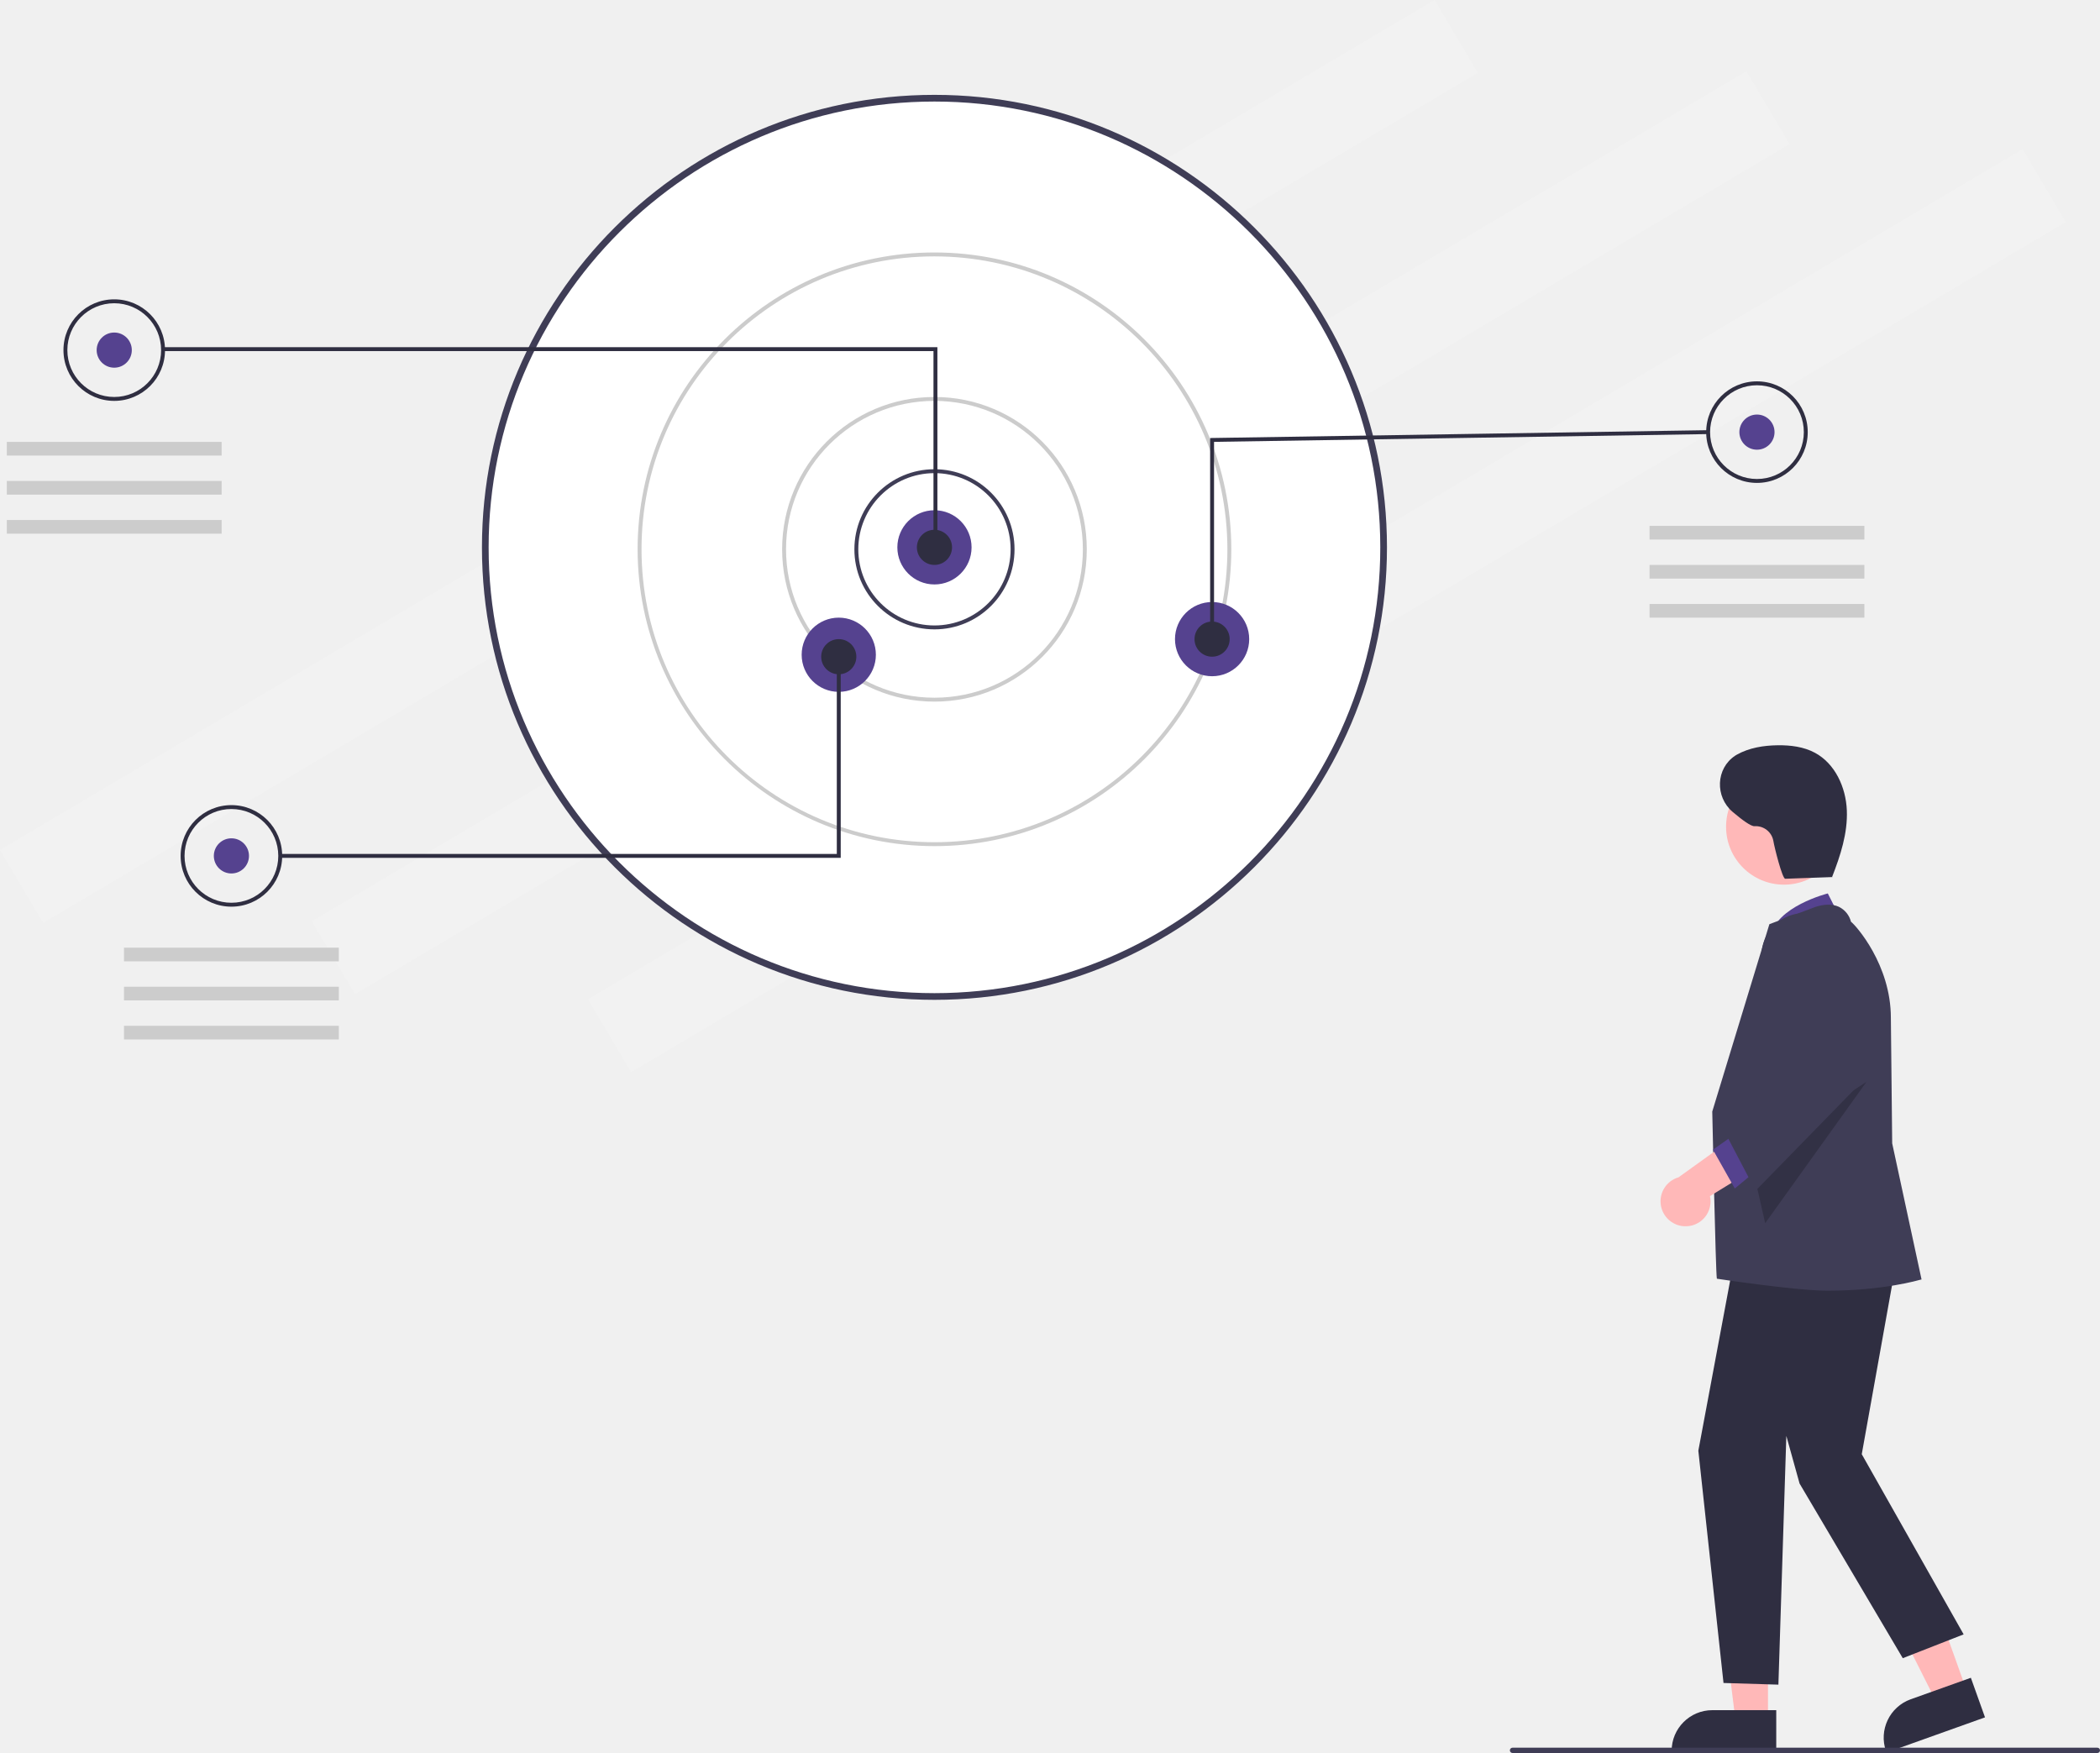
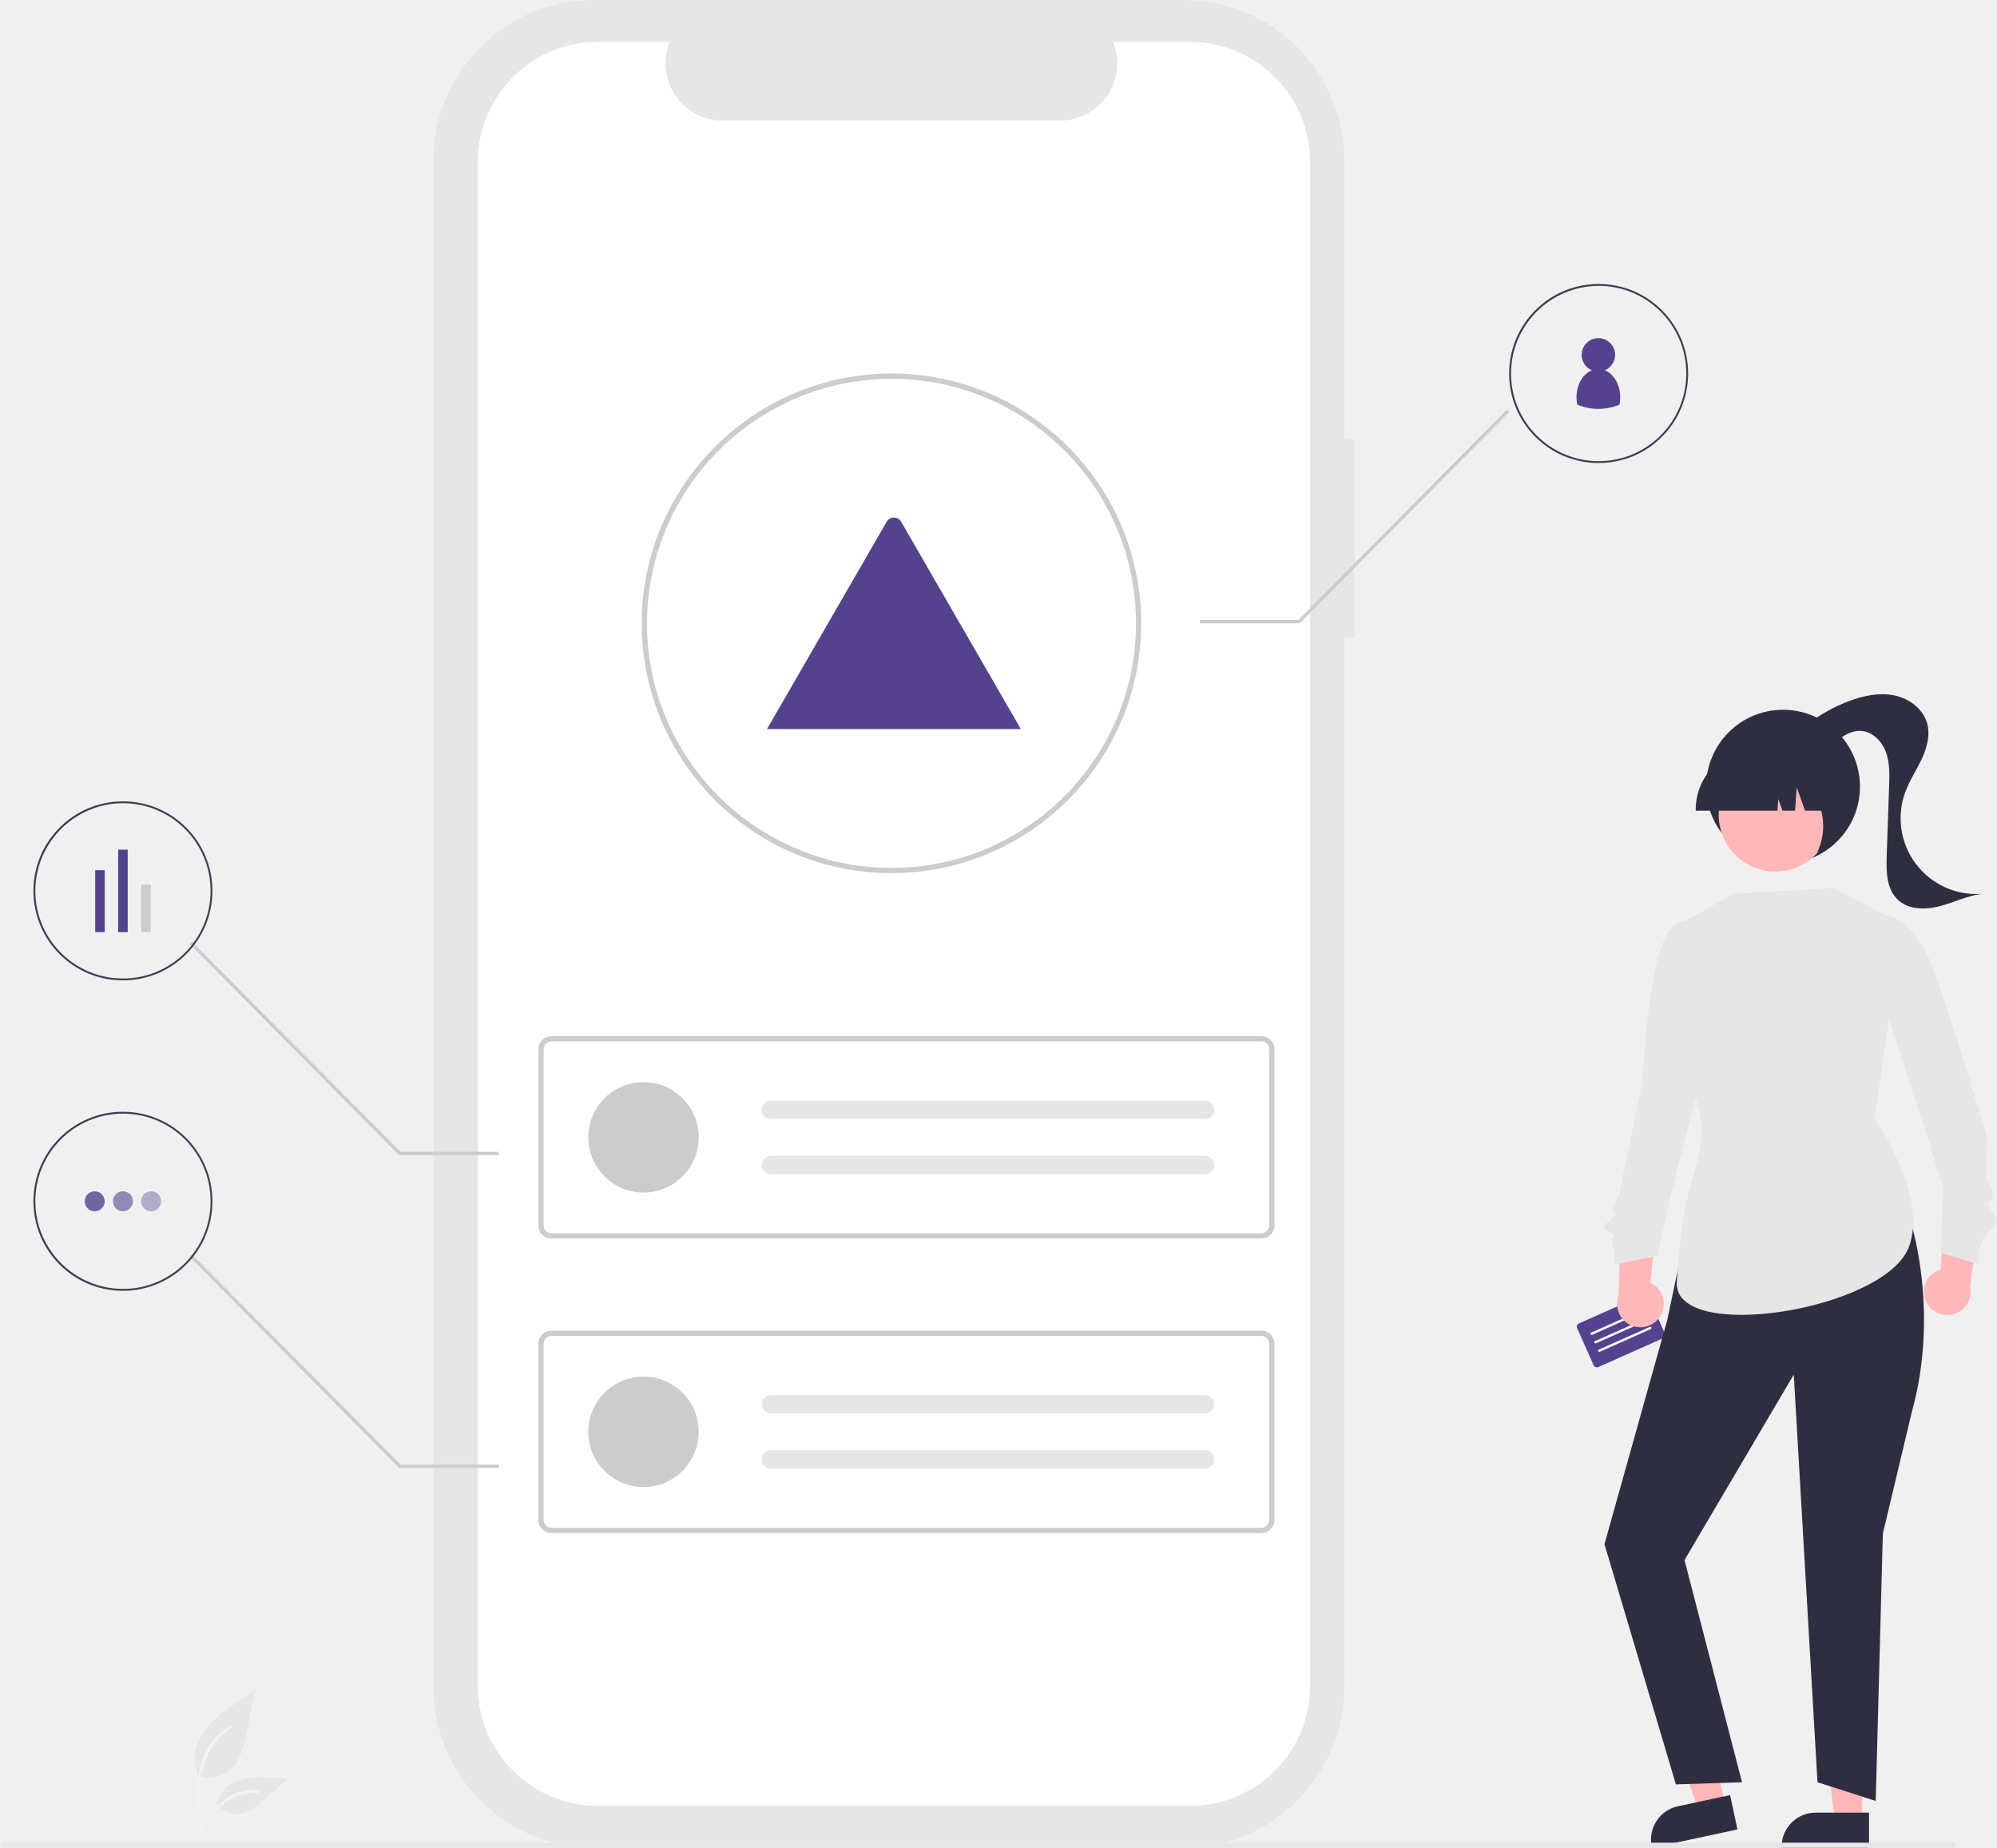
- <svg xmlns="http://www.w3.org/2000/svg" data-name="Layer 1" width="793.563" height="662.464" viewBox="0 0 793.563 662.464">
-   <rect x="167.355" y="277.158" width="630.166" height="31.983" transform="translate(-285.266 168.1218) rotate(-30.64932)" fill="#f2f2f2" />
-   <rect x="285.186" y="304.091" width="630.166" height="31.983" transform="translate(-282.5352 231.9526) rotate(-30.64932)" fill="#f2f2f2" />
-   <rect x="389.551" y="333.549" width="630.166" height="31.983" transform="translate(-282.9729 289.2711) rotate(-30.64932)" fill="#f2f2f2" />
-   <circle cx="353.12" cy="206.844" r="169.736" fill="#fff" />
-   <path d="M385.341,325.612c0-94.289,76.709-170.998,170.998-170.998s170.998,76.71,170.998,170.998S650.628,496.61,556.339,496.61,385.341,419.9,385.341,325.612Zm2.525,0c0,92.896,75.577,168.473,168.473,168.473s168.473-75.577,168.473-168.473S649.235,157.139,556.339,157.139,387.866,232.716,387.866,325.612Z" transform="translate(-203.2186 -118.7682)" fill="#3f3d56" />
-   <path d="M526.082,326.35v0A30.257,30.257,0,1,1,556.339,356.607,30.257,30.257,0,0,1,526.082,326.35Zm30.257-28.781a28.814,28.814,0,0,0-28.781,28.781v0a28.781,28.781,0,1,0,28.781-28.781Z" transform="translate(-203.2186 -118.7682)" fill="#3f3d56" style="isolation:isolate" />
-   <path d="M498.776,326.35v0a57.563,57.563,0,1,1,57.563,57.563A57.563,57.563,0,0,1,498.776,326.35Zm57.563-56.087a56.087,56.087,0,1,0,56.087,56.087,56.15,56.15,0,0,0-56.087-56.087Z" transform="translate(-203.2186 -118.7682)" fill="#ccc" style="isolation:isolate" />
-   <path d="M444.166,326.35A112.173,112.173,0,1,1,556.339,438.523,112.3,112.3,0,0,1,444.166,326.35ZM556.339,215.653A110.697,110.697,0,1,0,667.036,326.35,110.823,110.823,0,0,0,556.339,215.653Z" transform="translate(-203.2186 -118.7682)" fill="#ccc" style="isolation:isolate" />
-   <circle cx="353.12" cy="206.844" r="14.022" fill="#55428f" style="isolation:isolate" />
-   <circle cx="316.959" cy="247.433" r="14.022" fill="#55428f" style="isolation:isolate" />
-   <circle cx="458.035" cy="241.529" r="14.022" fill="#55428f" style="isolation:isolate" />
-   <circle cx="353.12" cy="206.844" r="6.642" fill="#2f2e41" />
-   <circle cx="458.035" cy="241.529" r="6.642" fill="#2f2e41" />
-   <circle cx="316.959" cy="248.171" r="6.642" fill="#2f2e41" />
-   <circle cx="43.168" cy="132.308" r="6.642" fill="#55428f" />
-   <polygon points="352.751 132.677 61.248 132.677 61.248 131.201 354.228 131.201 354.228 207.212 352.751 207.212 352.751 132.677" fill="#2f2e41" />
-   <path d="M227.199,251.076a19.188,19.188,0,1,1,19.188,19.188A19.188,19.188,0,0,1,227.199,251.076Zm19.188-17.712a17.712,17.712,0,1,0,17.712,17.712,17.732,17.732,0,0,0-17.712-17.712Z" transform="translate(-203.2186 -118.7682)" fill="#2f2e41" />
-   <circle cx="87.447" cy="323.445" r="6.642" fill="#55428f" />
-   <path d="M271.478,442.213h0a19.188,19.188,0,1,1,19.188,19.188A19.188,19.188,0,0,1,271.478,442.213Zm19.188-17.712a17.712,17.712,0,1,0,17.712,17.712,17.732,17.732,0,0,0-17.712-17.712Z" transform="translate(-203.2186 -118.7682)" fill="#2f2e41" />
-   <circle cx="663.932" cy="163.303" r="6.642" fill="#55428f" />
-   <path d="M847.963,282.071a19.188,19.188,0,1,1,19.188,19.188A19.188,19.188,0,0,1,847.963,282.071Zm19.188-17.712a17.732,17.732,0,0,0-17.712,17.712v0a17.712,17.712,0,1,0,17.712-17.712Z" transform="translate(-203.2186 -118.7682)" fill="#2f2e41" />
-   <polygon points="457.297 165.528 645.471 162.565 645.494 164.04 458.773 166.981 458.773 241.529 457.297 241.529 457.297 165.528" fill="#2f2e41" />
-   <polygon points="105.897 322.707 316.221 322.707 316.221 248.171 317.697 248.171 317.697 324.182 105.897 324.182 105.897 322.707" fill="#2f2e41" />
-   <rect x="2.579" y="166.993" width="81.178" height="5.166" fill="#ccc" />
-   <rect x="2.579" y="181.752" width="81.178" height="5.166" fill="#ccc" />
-   <rect x="2.579" y="196.512" width="81.178" height="5.166" fill="#ccc" />
-   <rect x="46.858" y="358.13" width="81.178" height="5.166" fill="#ccc" />
-   <rect x="46.858" y="372.889" width="81.178" height="5.166" fill="#ccc" />
-   <rect x="46.858" y="387.649" width="81.178" height="5.166" fill="#ccc" />
-   <rect x="623.343" y="198.726" width="81.178" height="5.166" fill="#ccc" />
-   <rect x="623.343" y="213.485" width="81.178" height="5.166" fill="#ccc" />
-   <rect x="623.343" y="228.245" width="81.178" height="5.166" fill="#ccc" />
-   <polygon points="743.166 638.861 731.622 642.987 710.214 600.421 727.253 594.332 743.166 638.861" fill="#ffb8b8" />
-   <path d="M916.104,781.071l-.168-.471a15.405,15.405,0,0,1,9.311-19.667l22.736-8.125,5.347,14.96Z" transform="translate(-203.2186 -118.7682)" fill="#2f2e41" />
-   <polygon points="668.095 650.28 655.835 650.279 650.003 602.991 668.097 602.992 668.095 650.28" fill="#ffb8b8" />
-   <path d="M874.44,780.932l-39.531-.001v-.5a15.386,15.386,0,0,1,15.387-15.386h.001l24.144.001Z" transform="translate(-203.2186 -118.7682)" fill="#2f2e41" />
-   <path d="M899.254,466.938l-5.332-10.535s-19.863,4.976-21.668,16.488Z" transform="translate(-203.2186 -118.7682)" fill="#55428f" />
-   <polygon points="718.035 468.635 703.535 549.548 742.035 617.635 719.035 626.635 680.035 560.635 675.035 542.635 672.035 636.635 651.292 636.005 641.781 548.232 657.035 466.635 718.035 468.635" fill="#2f2e41" />
-   <path d="M852,602c-.45-2.004-1.741-63.173-1.741-63.173s21.325-70.009,21.521-70.584l.076-.225,16.191-6.07c.227-.104,5.621-2.507,10.036-.504a8.651,8.651,0,0,1,4.601,5.654c1.836,1.368,15.07,16.192,15.07,36.3l.5,47.449,11.095,51.44-.49.104c-.303.064-13.827,4.139-35.128,4.139C881.894,606.531,852,602,852,602Z" transform="translate(-203.2186 -118.7682)" fill="#3f3d56" />
-   <circle cx="674.143" cy="312.435" r="21.883" fill="#ffb8b8" />
-   <polygon points="705.318 408.841 667.035 462.257 661.381 437.312 705.318 408.841" opacity="0.2" />
-   <path d="M840.59,582.177a9.391,9.391,0,0,0,8.799-11.398l28.446-17.449L862.128,545.981l-24.605,17.697a9.442,9.442,0,0,0,3.067,18.499Z" transform="translate(-203.2186 -118.7682)" fill="#ffb8b8" />
-   <polygon points="657.035 427.635 647.292 434.462 655.555 449.135 667.035 439.635 657.035 427.635" fill="#55428f" />
-   <path d="M855.153,546.834l22.917-26.563-8.78-36.639a16.031,16.031,0,0,1,29.705-11.336l.199.371,8.091,54.408-40.654,41.671Z" transform="translate(-203.2186 -118.7682)" fill="#3f3d56" />
-   <path d="M896.001,450.202l-18.163.652c-1.107.04-4.112-11.909-4.505-14.387a6.765,6.765,0,0,0-7.057-5.473c-1.36.128-4.788-2.412-8.326-5.419-6.717-5.71-6.367-16.435,1.011-21.26q.302-.198.594-.361c4.655-2.605,10.1-3.48,15.433-3.547,4.835-.06,9.807.548,14.067,2.837,7.637,4.103,11.701,13.069,12.058,21.73s-2.42,17.131-5.571,25.207" transform="translate(-203.2186 -118.7682)" fill="#2f2e41" />
-   <path d="M995.781,781.232h-221a1,1,0,0,1,0-2h221a1,1,0,0,1,0,2Z" transform="translate(-203.2186 -118.7682)" fill="#3f3d56" />
+ <svg xmlns="http://www.w3.org/2000/svg" width="786.714" height="727.778" viewBox="0 0 786.714 727.778">
+   <g id="Group_89" data-name="Group 89" transform="translate(-247.83 -75.611)">
+     <path id="Path_1321-2272" data-name="Path 1321" d="M939.7,235.558h-4V126.013a63.4,63.4,0,0,0-63.4-63.4H640.213a63.4,63.4,0,0,0-63.4,63.4V726.987a63.4,63.4,0,0,0,63.4,63.4H872.3a63.4,63.4,0,0,0,63.4-63.4V313.534h4Z" transform="translate(-158.255 13)" fill="#e6e6e6" />
+     <path id="Path_1322-2273" data-name="Path 1322" d="M874.858,79.106H844.563A22.495,22.495,0,0,1,823.735,110.1H690.776a22.495,22.495,0,0,1-20.827-30.991h-28.3a47.348,47.348,0,0,0-47.348,47.348V726.546a47.348,47.348,0,0,0,47.348,47.348h233.2a47.348,47.348,0,0,0,47.348-47.348h0V126.454a47.348,47.348,0,0,0-47.348-47.348Z" transform="translate(-158.255 13)" fill="#fff" />
+     <path id="Path_39-2274" data-name="Path 39" d="M902.962,550.43H623.343a5.184,5.184,0,0,1-5.178-5.178V475.891a5.184,5.184,0,0,1,5.178-5.178H902.962a5.184,5.184,0,0,1,5.178,5.178v69.362A5.184,5.184,0,0,1,902.962,550.43ZM623.343,472.784a3.11,3.11,0,0,0-3.107,3.107v69.362a3.11,3.11,0,0,0,3.107,3.107H902.962a3.11,3.11,0,0,0,3.107-3.107V475.891a3.11,3.11,0,0,0-3.107-3.107Z" transform="translate(-158.255 13)" fill="#ccc" />
+     <circle id="Ellipse_5" data-name="Ellipse 5" cx="21.748" cy="21.748" r="21.748" transform="translate(479.586 501.822)" fill="#ccc" />
+     <path id="Path_40-2275" data-name="Path 40" d="M709.817,496.073a3.625,3.625,0,1,0,0,7.249H880.7a3.625,3.625,0,1,0,.119-7.249h-171Z" transform="translate(-158.255 13)" fill="#e6e6e6" />
+     <path id="Path_41-2276" data-name="Path 41" d="M709.817,517.821a3.625,3.625,0,1,0,0,7.25H880.7a3.625,3.625,0,1,0,.119-7.249h-171Z" transform="translate(-158.255 13)" fill="#e6e6e6" />
+     <path id="Path_42-2277" data-name="Path 42" d="M902.962,666.42H623.343a5.184,5.184,0,0,1-5.178-5.178V591.881a5.184,5.184,0,0,1,5.178-5.178H902.962a5.184,5.184,0,0,1,5.178,5.178v69.362a5.184,5.184,0,0,1-5.178,5.177ZM623.343,588.774a3.11,3.11,0,0,0-3.107,3.107v69.362a3.11,3.11,0,0,0,3.107,3.107H902.962a3.11,3.11,0,0,0,3.107-3.107V591.881a3.11,3.11,0,0,0-3.107-3.107Z" transform="translate(-158.255 13)" fill="#ccc" />
+     <circle id="Ellipse_6" data-name="Ellipse 6" cx="21.748" cy="21.748" r="21.748" transform="translate(479.586 617.813)" fill="#ccc" />
+     <path id="Path_43-2278" data-name="Path 43" d="M709.817,612.063a3.625,3.625,0,1,0,0,7.25H880.7a3.625,3.625,0,1,0,.119-7.249h-171Z" transform="translate(-158.255 13)" fill="#e6e6e6" />
+     <path id="Path_44-2279" data-name="Path 44" d="M709.817,633.811a3.625,3.625,0,1,0,0,7.25H880.7a3.625,3.625,0,1,0,.119-7.249h-171Z" transform="translate(-158.255 13)" fill="#e6e6e6" />
+     <path id="Path_45-2280" data-name="Path 45" d="M757.268,406.495a98.343,98.343,0,0,1-98.384-98.3v-.082c0-.206,0-.423.012-.629.3-53.879,44.432-97.756,98.372-97.756a98.384,98.384,0,1,1,.011,196.768h-.011Zm0-194.7a96.519,96.519,0,0,0-96.3,95.749c-.011.22-.011.4-.011.564a96.325,96.325,0,1,0,96.325-96.313Z" transform="translate(-158.255 13)" fill="#ccc" />
+     <path id="Path_711-2281" data-name="Path 711" d="M678.036,584.1H578.423a2.029,2.029,0,0,1-.372-.03l47.112-81.6a3.3,3.3,0,0,1,5.742,0l31.618,54.763,1.515,2.62Z" transform="translate(-28.044 -221.332)" fill="#55428f" />
+     <path id="Path_1265-2282" data-name="Path 1265" d="M395.632,593.142a14.257,14.257,0,0,1-.289,2.868,21.322,21.322,0,0,1-16.65,0,14.262,14.262,0,0,1-.289-2.868c0-5.006,2.549-9.237,6.06-10.651a6.587,6.587,0,1,1,5.107,0C393.083,583.905,395.632,588.136,395.632,593.142Z" transform="translate(490.489 -361.041)" fill="#55428f" />
+     <path id="Path_1362-2283" data-name="Path 1362" d="M517.266,138.016l82.121,82.769h38.77v1.3H598.844l-.191-.193-82.312-82.963Z" transform="translate(-193.821 308.484)" fill="#ccc" />
+     <path id="Path_45-2-2284" data-name="Path 45" d="M694.141,280.24a35.242,35.242,0,0,1-35.257-35.228v-.029c0-.074,0-.152,0-.225a35.257,35.257,0,1,1,35.257,35.482h0Zm0-69.773a34.589,34.589,0,0,0-34.51,34.313c0,.079,0,.143,0,.2a34.519,34.519,0,1,0,34.519-34.515Z" transform="translate(-397.884 181.512)" fill="#3f3d56" />
+     <path id="Path_1363-2285" data-name="Path 1363" d="M517.266,138.016l82.121,82.769h38.77v1.3H598.844l-.191-.193-82.312-82.962Z" transform="translate(-193.821 431.666)" fill="#ccc" />
+     <path id="Path_45-3-2286" data-name="Path 45" d="M694.141,209.726a35.242,35.242,0,0,0-35.257,35.228v.029c0,.074,0,.152,0,.225a35.257,35.257,0,1,0,35.257-35.482h0Zm0,69.773a34.589,34.589,0,0,1-34.51-34.313c0-.079,0-.143,0-.2A34.519,34.519,0,1,1,694.146,279.5Z" transform="translate(-397.884 303.775)" fill="#3f3d56" />
+     <rect id="Rectangle_31" data-name="Rectangle 31" width="18.746" height="3.758" transform="translate(307.185 423.994) rotate(90)" fill="#ccc" />
+     <rect id="Rectangle_32" data-name="Rectangle 32" width="32.493" height="3.758" transform="translate(298.138 410.25) rotate(90)" fill="#55428f" />
+     <rect id="Rectangle_38" data-name="Rectangle 38" width="24.397" height="3.758" transform="translate(289.091 418.346) rotate(90)" fill="#55428f" />
+     <circle id="Ellipse_193" data-name="Ellipse 193" cx="3.936" cy="3.936" r="3.936" transform="translate(281.209 544.822)" fill="#55428f" opacity="0.8" />
+     <circle id="Ellipse_194" data-name="Ellipse 194" cx="3.936" cy="3.936" r="3.936" transform="translate(303.437 544.822)" fill="#55428f" opacity="0.4" />
+     <g id="Group_86" data-name="Group 86" transform="matrix(0.914, -0.407, 0.407, 0.914, 329.877, 386.67)">
+       <path id="Path_1341-2287" data-name="Path 1341" d="M406.822,411.073a1.377,1.377,0,0,0-1.375,1.375v16.046a1.377,1.377,0,0,0,1.375,1.375h27.966a1.377,1.377,0,0,0,1.375-1.375V412.448a1.377,1.377,0,0,0-1.375-1.375Z" transform="translate(0.7 0.389)" fill="#55428f" />
+       <path id="Path_1342-2288" data-name="Path 1342" d="M435.439,422.174H413.432a.458.458,0,1,1,0-.917h22.006a.458.458,0,0,1,0,.917Z" transform="translate(-2.93 -4.523)" fill="#fff" />
+       <path id="Path_1343-2289" data-name="Path 1343" d="M435.439,429.259H413.432a.458.458,0,1,1,0-.917h22.006a.458.458,0,1,1,0,.917Z" transform="translate(-2.93 -7.94)" fill="#fff" />
+       <path id="Path_1344-2290" data-name="Path 1344" d="M435.439,436.343H413.433a.458.458,0,1,1,0-.917h22.006a.458.458,0,0,1,0,.917Z" transform="translate(-2.93 -11.357)" fill="#fff" />
+     </g>
+     <circle id="Ellipse_195" data-name="Ellipse 195" cx="3.936" cy="3.936" r="3.936" transform="translate(292.323 544.822)" fill="#55428f" opacity="0.6" />
+     <g id="Group_85" data-name="Group 85" transform="translate(295.67 125.32)">
+       <path id="Path_1375-2291" data-name="Path 1375" d="M295.905,535.2a9.138,9.138,0,0,1,5.678-12.81l1.757-32.425L316.9,500l-3.748,29.253a9.187,9.187,0,0,1-17.251,5.944Z" transform="translate(415.135 -72.141)" fill="#ffb7b7" />
+       <path id="Path_1376-2292" data-name="Path 1376" d="M436.142,541.231a9.138,9.138,0,0,0-3.636-13.532l3.263-32.308-14.949,7.827-.807,29.481a9.187,9.187,0,0,0,16.129,8.532Z" transform="translate(169.818 -72.141)" fill="#ffb7b7" />
+       <path id="Path_1377-2293" data-name="Path 1377" d="M225.135,591.715h-10.68l-5.082-41.2h15.764Z" transform="translate(460.604 76)" fill="#ffb7b7" />
+       <path id="Path_1378-2294" data-name="Path 1378" d="M372.985,736.368H351.95a13.405,13.405,0,0,0-13.4,13.4v.436h34.439Z" transform="translate(315.479 -72.141)" fill="#2f2e41" />
+       <path id="Path_1379-2295" data-name="Path 1379" d="M287.364,585.3l-10.444,2.238-13.6-39.219,15.414-3.3Z" transform="translate(344.431 76)" fill="#ffb7b7" />
+       <path id="Path_1380-2296" data-name="Path 1380" d="M421.548,729.46l-20.568,4.407h0a13.405,13.405,0,0,0-10.3,15.916l.091.426,33.675-7.215Z" transform="translate(212.181 -72.141)" fill="#2f2e41" />
+       <path id="Path_1381-2297" data-name="Path 1381" d="M437.648,504.094s11.363,35.119.235,74.833L426.556,626.5l-2.811,105.263L400.808,724.4l-9.345-160.557L348.422,636.9l22.654,87.5-26.052.849-28.132-94.627,24.734-88.3,4.531-21.521Z" transform="translate(267.349 -72.141)" fill="#2f2e41" />
+       <path id="Path_1382-2298" data-name="Path 1382" d="M330.288,387.463l22.814-13,39.468-2.281,27.377,14.373L408.821,462.88s21.22,30.454,13.483,50.745c-9.549,25.044-93.046,38.109-91.413,13.668,2.577-38.57,6.558-35.91,9.476-54.824,3.2-20.753-19.206-47.363-19.206-47.363Z" transform="translate(281.846 -72.141)" fill="#e6e6e6" />
+       <path id="Path_1383-2299" data-name="Path 1383" d="M288.136,394.079l2.543-11.022s10.849,1.4,18.368,22.405,20.884,65.272,20.884,65.272l-.7,16.083s5.151,5.951,1.6,8.669,6.419,6.4,1.369,10.266a14.493,14.493,0,0,0-5.293,14.829l-15.514-4.791,1.141-25.324-6.146-19.962-16.426-49.963Z" transform="translate(405.216 -72.141)" fill="#e6e6e6" />
+       <path id="Path_1384-2300" data-name="Path 1384" d="M442.4,395.958l-3.456-10.689s-6.364-2.6-11.062,12.072-6.928,51.815-6.928,51.815l-9.126,44.27s-3.41,5.638-1.6,7.254-7.963,3.888-2.281,6.882-.49-.645,1.633,6.181c1.394,4.483-.036,6.839-.036,6.839l17.567-3.534,4.791-22.693,10.867-42.191Z" transform="translate(178.091 -72.141)" fill="#e6e6e6" />
+       <ellipse id="Ellipse_254" data-name="Ellipse 254" cx="30.298" cy="30.298" rx="30.298" ry="30.298" transform="translate(624.298 229.844)" fill="#2f2e41" />
+       <path id="Path_1385-2301" data-name="Path 1385" d="M294.261,313.427a63.528,63.528,0,0,1,23.113-14.946c5.587-2.07,11.668-3.349,17.509-2.173s11.365,5.216,12.995,10.947c1.332,4.686-.043,9.732-2.111,14.144s-4.829,8.5-6.5,13.078A29.85,29.85,0,0,0,369.3,374.505c-5.739.77-11.03,3.467-16.639,4.9s-12.231,1.338-16.4-2.681c-4.411-4.252-4.5-11.166-4.286-17.289l.951-27.306c.162-4.642.3-9.432-1.374-13.765s-5.652-8.126-10.3-8.087c-3.52.03-6.636,2.162-9.458,4.265s-5.811,4.347-9.317,4.659-7.509-2.282-7.247-5.792Z" transform="translate(363.447 -72.141)" fill="#2f2e41" />
+       <ellipse id="Ellipse_255" data-name="Ellipse 255" cx="22.302" cy="22.302" rx="22.302" ry="22.302" transform="translate(642.678 301.545) rotate(-118.663)" fill="#ffb7b7" />
+       <path id="Path_1386-2302" data-name="Path 1386" d="M354.16,341.731h32.2l.33-4.624,1.651,4.624H393.3l.654-9.164,3.273,9.164h9.6v-.454a24.09,24.09,0,0,0-24.063-24.063h-4.54a24.09,24.09,0,0,0-24.063,24.063Z" transform="translate(266.023 -72.141)" fill="#2f2e41" />
+       <path id="Path_1387-2303" data-name="Path 1387" d="M357.5,358.351l11.76-11.773,1.983-26.061H345.282l.643.642C354.867,330.089,364.52,343.194,357.5,358.351Z" transform="translate(310.486 -72.141)" fill="#2f2e41" />
+     </g>
+     <path id="Path_944-2304" data-name="Path 944" d="M1006.459,659.044H237.982a1,1,0,1,1,0-2h768.477a1,1,0,1,1,0,2Z" transform="translate(10.882 144.346)" fill="#e6e6e6" />
+     <g id="Group_58" data-name="Group 58" transform="translate(324.445 741.219)">
+       <path id="Path_438-2305" data-name="Path 438" d="M264.378,626.53a12.8,12.8,0,0,0,12.364-2.178c4.33-3.635,5.688-9.623,6.793-15.168l3.268-16.4-6.841,4.711c-4.92,3.388-9.95,6.884-13.356,11.79s-4.893,11.6-2.156,16.914" transform="translate(-262.92 -592.784)" fill="#e6e6e6" />
+       <path id="Path_439-2306" data-name="Path 439" d="M266.983,697.106c-.861-6.273-1.747-12.627-1.143-18.967a29.832,29.832,0,0,1,5.752-15.64,26.018,26.018,0,0,1,6.675-6.049c.668-.421,1.282.637.617,1.056a24.735,24.735,0,0,0-9.784,11.805c-2.13,5.418-2.472,11.324-2.105,17.079.222,3.48.692,6.938,1.167,10.391a.634.634,0,0,1-.427.752.615.615,0,0,1-.752-.427Z" transform="translate(-264.469 -642.364)" fill="#f2f2f2" />
+       <path id="Path_442-2307" data-name="Path 442" d="M289.28,708.161a9.425,9.425,0,0,0,8.212,4.238c4.157-.2,7.623-3.1,10.743-5.853l9.228-8.147-6.107-.292c-4.392-.21-8.9-.406-13.08.948s-8.041,4.614-8.806,8.944" transform="translate(-280.568 -663.484)" fill="#e6e6e6" />
+       <path id="Path_443-2308" data-name="Path 443" d="M262.845,737.661c4.145-7.335,8.953-15.486,17.544-18.092a19.578,19.578,0,0,1,7.379-.762c.783.068.588,1.275-.194,1.208a18.188,18.188,0,0,0-11.776,3.116,30.61,30.61,0,0,0-8.094,8.735c-1.34,2.041-2.541,4.169-3.742,6.294C263.579,738.839,262.457,738.349,262.845,737.661Z" transform="translate(-262.765 -679.313)" fill="#f2f2f2" />
+     </g>
+     <path id="Path_45-4-2309" data-name="Path 45" d="M694.141,280.24a35.242,35.242,0,0,1-35.257-35.228v-.029c0-.074,0-.152,0-.225a35.257,35.257,0,1,1,35.257,35.482h0Zm0-69.773a34.589,34.589,0,0,0-34.51,34.313c0,.079,0,.143,0,.2a34.519,34.519,0,1,0,34.519-34.515Z" transform="translate(183.469 -22.258)" fill="#3f3d56" />
+     <path id="Path_1414-2310" data-name="Path 1414" d="M637.231,138.016l-82.121,82.769h-38.77v1.3h39.313l.191-.193,82.312-82.962Z" transform="translate(204.196 99.023)" fill="#ccc" />
+   </g>
</svg>
